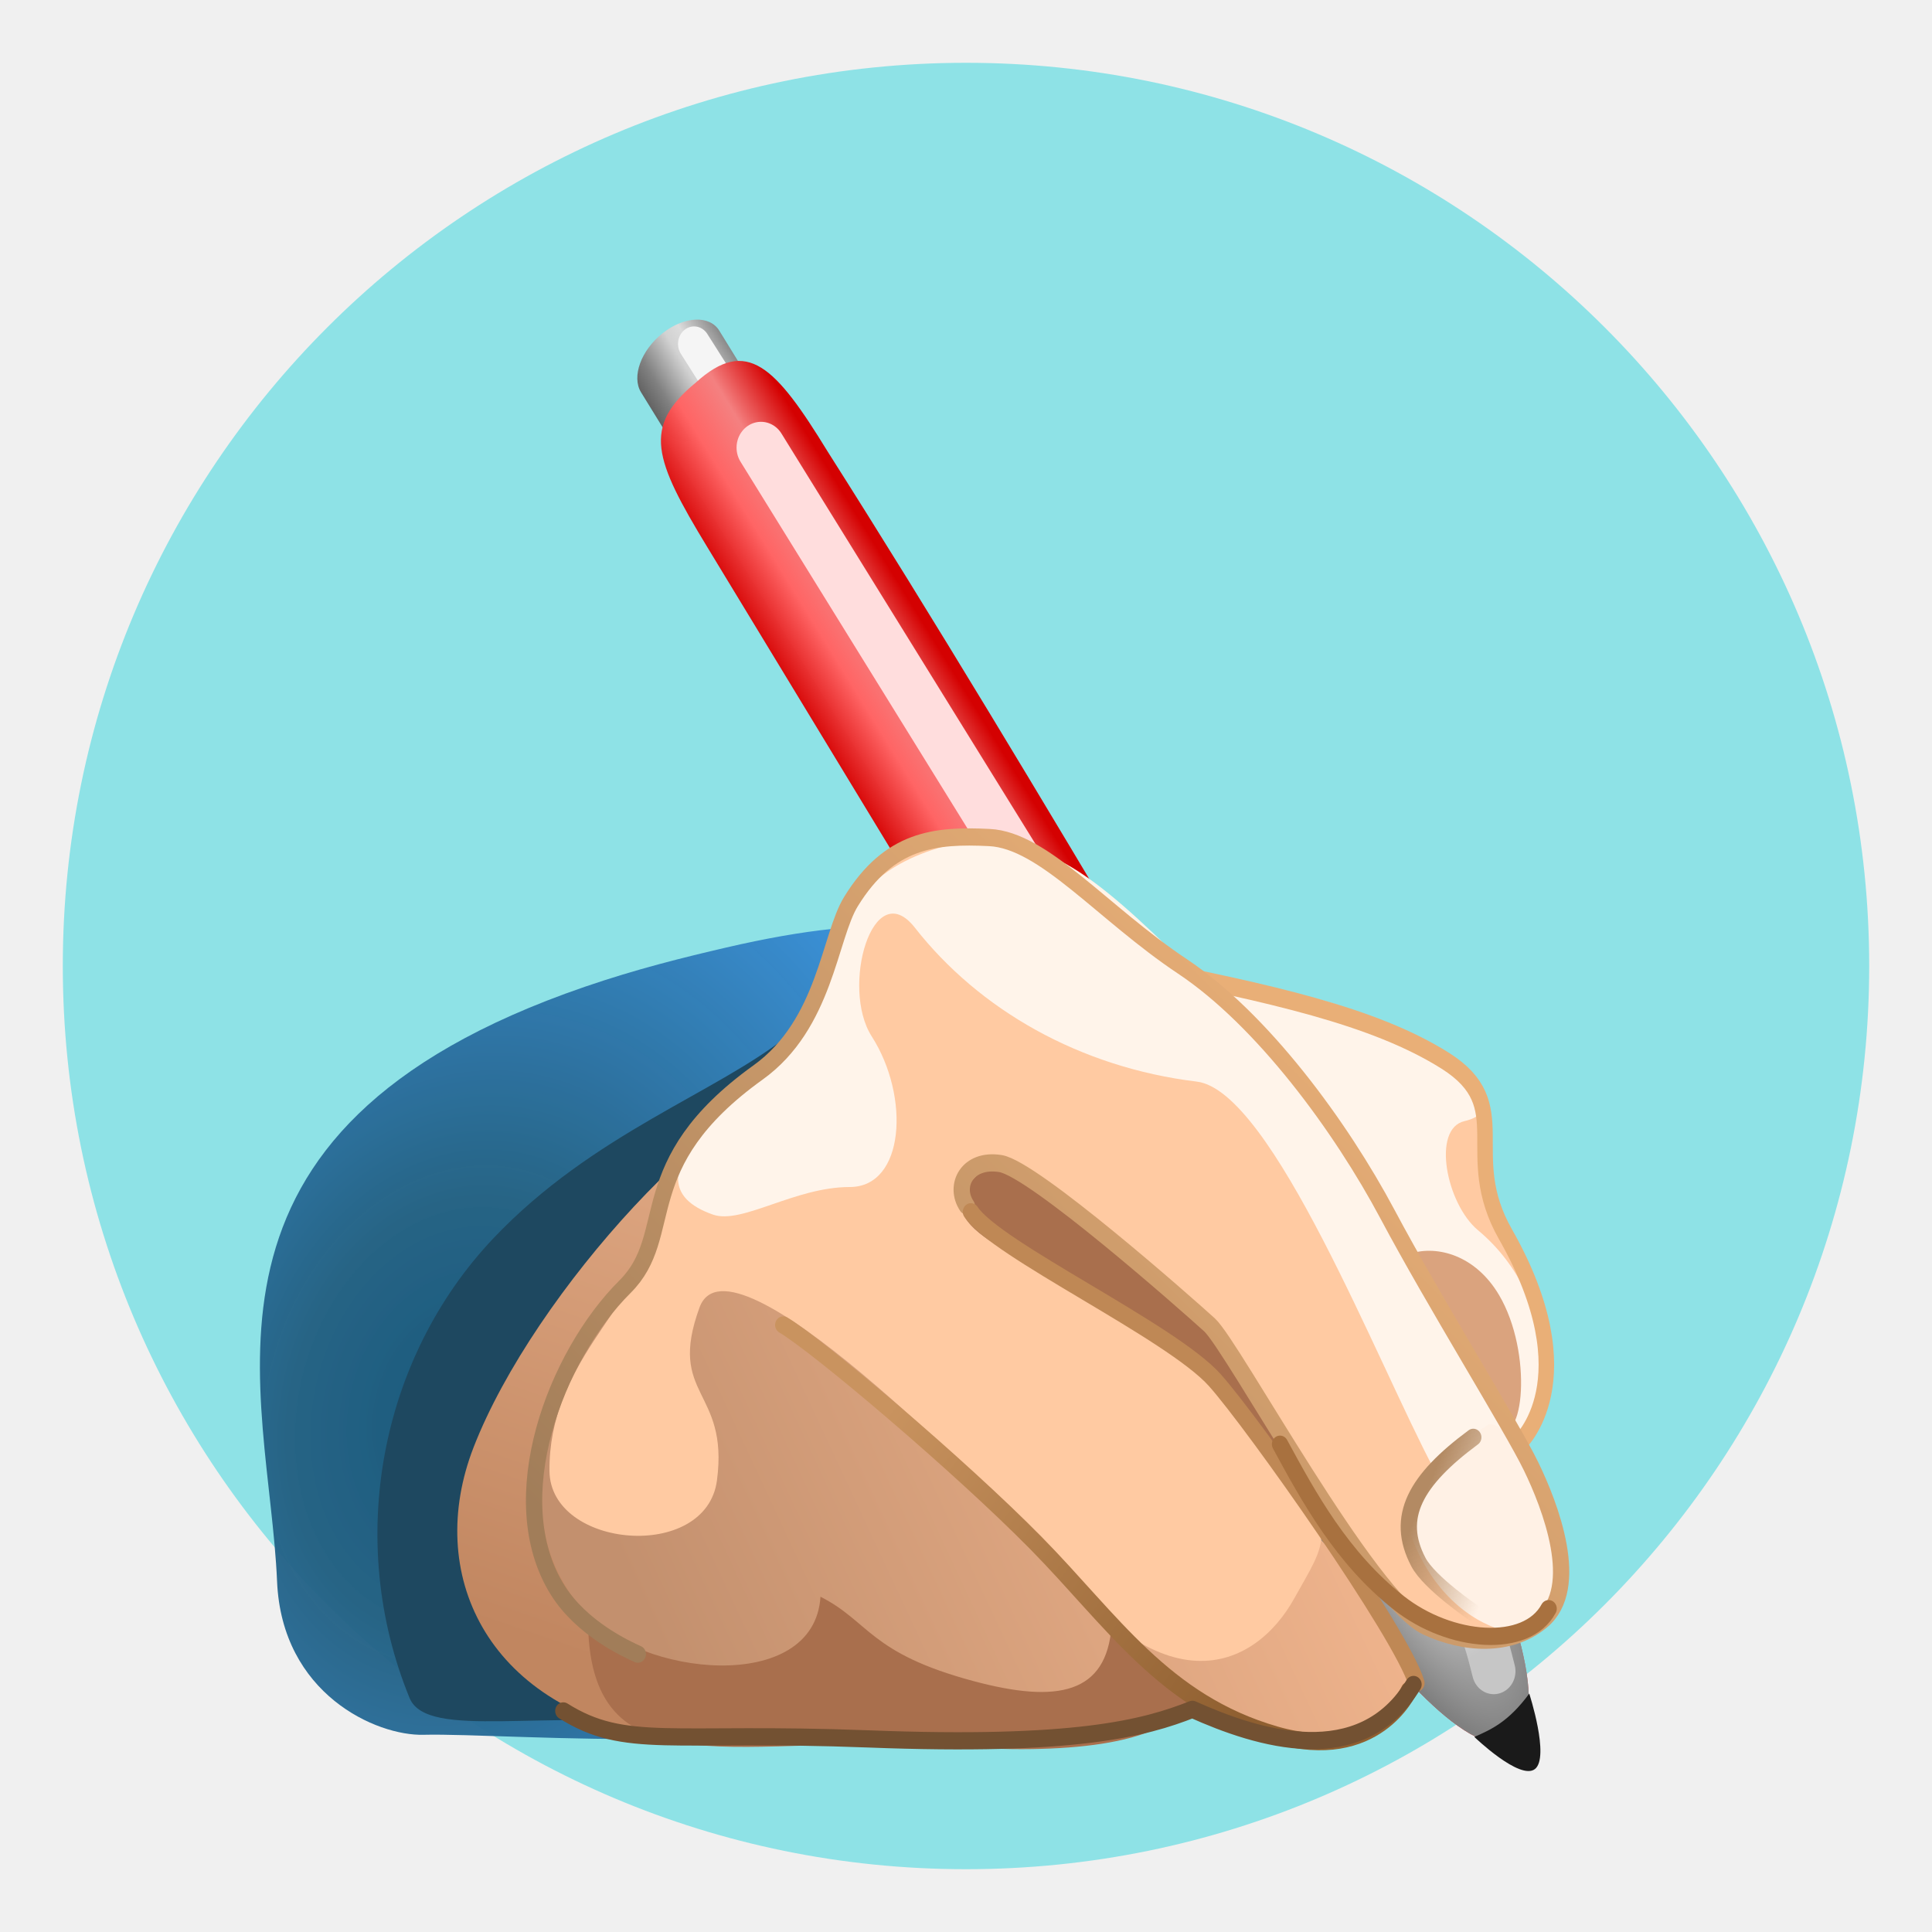
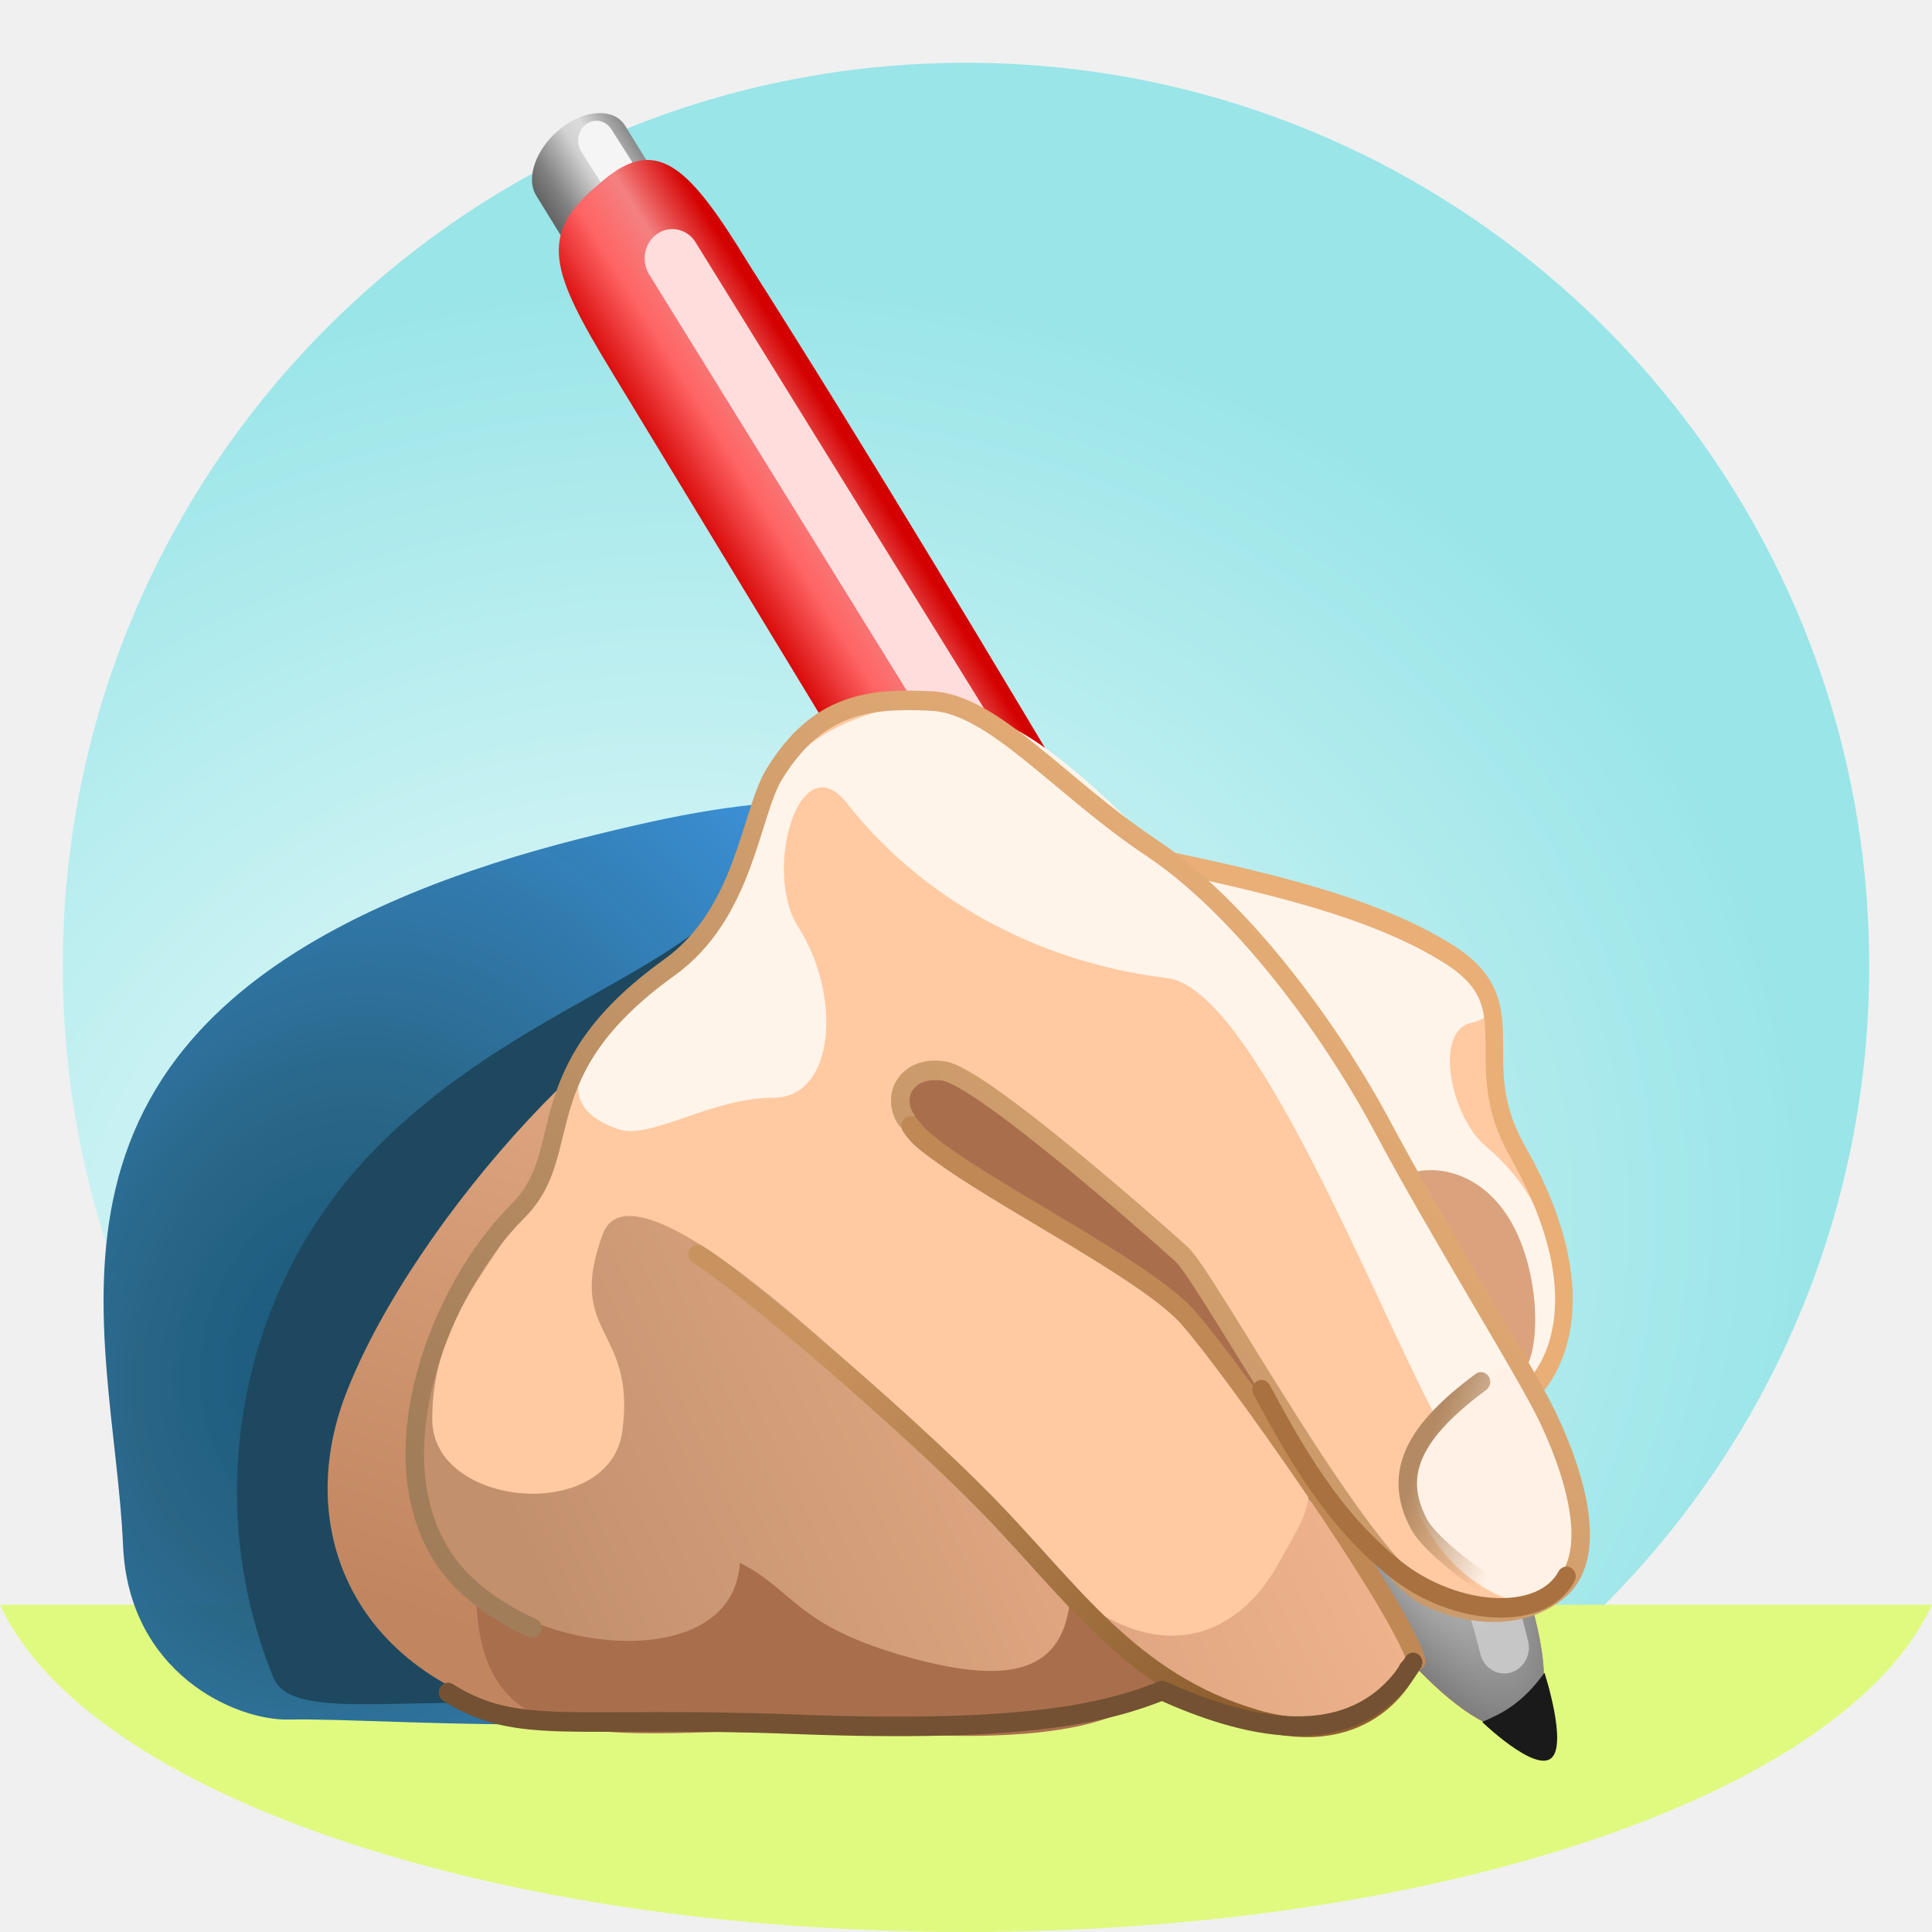
<svg xmlns="http://www.w3.org/2000/svg" xmlns:xlink="http://www.w3.org/1999/xlink" width="100" height="100" viewBox="0 0 26.458 26.458" version="1.1" id="svg2787">
  <defs id="defs2784">
    <radialGradient xlink:href="#linearGradient59915" id="radialGradient60842" cx="3.635" cy="19.025" fx="3.635" fy="19.025" r="8.092" gradientTransform="matrix(1.095756,0.4466969,-0.5034751,1.337597,10.75593,-7.815482)" gradientUnits="userSpaceOnUse" />
    <linearGradient id="linearGradient59915">
      <stop style="stop-color:#18587b;stop-opacity:1;" offset="0.003" id="stop59911" />
      <stop style="stop-color:#246183;stop-opacity:0.973;" offset="0.337" id="stop60848" />
      <stop style="stop-color:#3b91d9;stop-opacity:0.995;" offset="1" id="stop59913" />
    </linearGradient>
    <linearGradient xlink:href="#linearGradient76035" id="linearGradient76037" x1="3.644" y1="23.313" x2="6.448" y2="14.913" gradientUnits="userSpaceOnUse" gradientTransform="matrix(0.9579003,0,0,0.9289272,1.946595,1.211061)" />
    <linearGradient id="linearGradient76035">
      <stop style="stop-color:#c18660;stop-opacity:1;" offset="0" id="stop76031" />
      <stop style="stop-color:#dca47f;stop-opacity:1;" offset="1" id="stop76033" />
    </linearGradient>
    <linearGradient xlink:href="#linearGradient85669" id="linearGradient85671" x1="5.317" y1="5.855" x2="7.33" y2="5.855" gradientUnits="userSpaceOnUse" gradientTransform="matrix(0.8841996,0,0,0.8964211,1.145549,2.759396)" />
    <linearGradient id="linearGradient85669">
      <stop style="stop-color:#636363;stop-opacity:1;" offset="0" id="stop85665" />
      <stop style="stop-color:#818181;stop-opacity:1;" offset="0.184" id="stop86670" />
      <stop style="stop-color:#d2d2d2;stop-opacity:1;" offset="0.521" id="stop85673" />
      <stop style="stop-color:#dcdcdc;stop-opacity:1;" offset="0.675" id="stop85675" />
      <stop style="stop-color:#8a8a8a;stop-opacity:1;" offset="1" id="stop85667" />
    </linearGradient>
    <linearGradient xlink:href="#linearGradient84743" id="linearGradient85041" gradientUnits="userSpaceOnUse" x1="-34.784" y1="47.867" x2="-31.362" y2="47.867" gradientTransform="matrix(0.6492605,-0.4844824,0.4526116,0.6949785,17.44154,-35.16798)" />
    <linearGradient id="linearGradient84743">
      <stop style="stop-color:#d40000;stop-opacity:1;" offset="0" id="stop84739" />
      <stop style="stop-color:#ff6464;stop-opacity:0.996;" offset="0.389" id="stop84747" />
      <stop style="stop-color:#f48080;stop-opacity:0.996;" offset="0.665" id="stop84749" />
      <stop style="stop-color:#d40000;stop-opacity:0.996;" offset="1" id="stop84741" />
    </linearGradient>
    <radialGradient xlink:href="#linearGradient84755" id="radialGradient84763-1" cx="-33.851" cy="60.536" fx="-33.851" fy="60.536" r="1.676" gradientTransform="matrix(1.223267,2.026778,-0.7182522,0.4967031,107.5069,59.95209)" gradientUnits="userSpaceOnUse" />
    <linearGradient id="linearGradient84755">
      <stop style="stop-color:#d5d5d5;stop-opacity:1;" offset="0" id="stop84761" />
      <stop style="stop-color:#808080;stop-opacity:1;" offset="1" id="stop84751" />
    </linearGradient>
    <linearGradient xlink:href="#linearGradient65575" id="linearGradient65577" x1="6.909" y1="24.187" x2="22.028" y2="15.963" gradientUnits="userSpaceOnUse" gradientTransform="matrix(0.8328184,0,0,0.918809,3.034484,1.09156)" />
    <linearGradient id="linearGradient65575">
      <stop style="stop-color:#c3906e;stop-opacity:1;" offset="0" id="stop65573" />
      <stop style="stop-color:#f7ba92;stop-opacity:1;" offset="1" id="stop65571" />
    </linearGradient>
    <linearGradient xlink:href="#linearGradient84936" id="linearGradient85043" gradientUnits="userSpaceOnUse" x1="-32.29" y1="58.451" x2="-32.677" y2="61.374" gradientTransform="matrix(0.6492605,-0.4844824,0.4526116,0.6949785,17.44154,-35.16798)" />
    <linearGradient id="linearGradient84936">
      <stop style="stop-color:#ffffff;stop-opacity:1;" offset="0" id="stop84932" />
      <stop style="stop-color:#c6c6c6;stop-opacity:1;" offset="1" id="stop84934" />
    </linearGradient>
    <linearGradient xlink:href="#linearGradient65608" id="linearGradient65610" x1="4.747" y1="22.042" x2="17.09" y2="7.688" gradientUnits="userSpaceOnUse" gradientTransform="matrix(0.8328184,0,0,0.918809,3.034484,1.09156)" />
    <linearGradient id="linearGradient65608">
      <stop style="stop-color:#a17d59;stop-opacity:1;" offset="0" id="stop65604" />
      <stop style="stop-color:#e9af77;stop-opacity:1;" offset="1" id="stop65606" />
    </linearGradient>
    <linearGradient xlink:href="#linearGradient65616" id="linearGradient65618" x1="12.141" y1="19.435" x2="19.578" y2="25.749" gradientUnits="userSpaceOnUse" gradientTransform="matrix(0.8328184,0,0,0.918809,3.034484,1.09156)" />
    <linearGradient id="linearGradient65616">
      <stop style="stop-color:#c9935f;stop-opacity:1;" offset="0" id="stop65612" />
      <stop style="stop-color:#8f5f30;stop-opacity:1;" offset="1" id="stop65614" />
    </linearGradient>
    <linearGradient xlink:href="#linearGradient90927" id="linearGradient90929" x1="22.897" y1="21.657" x2="24.824" y2="22.583" gradientUnits="userSpaceOnUse" gradientTransform="matrix(0.8724877,0,0,0.9339243,2.463191,0.9347117)" />
    <linearGradient id="linearGradient90927">
      <stop style="stop-color:#b38a63;stop-opacity:1;" offset="0.088" id="stop90923" />
      <stop style="stop-color:#b38a63;stop-opacity:0;" offset="1" id="stop90925" />
    </linearGradient>
    <mask maskUnits="userSpaceOnUse" id="mask54252">
      <circle style="fill:#ffffff;fill-opacity:1;fill-rule:evenodd;stroke-width:0.226" id="circle54254" cx="16.529" cy="23.564" r="11.101" />
    </mask>
+     <radialGradient xlink:href="#linearGradient38997" id="radialGradient38999" cx="8.607" cy="17.083" fx="8.607" fy="17.083" r="12.369" gradientUnits="userSpaceOnUse" gradientTransform="matrix(1.303317,-0.2115791,0.1762364,1.085608,-5.496524,0.6062772)" />
+     <linearGradient id="linearGradient38997">
+       <stop style="stop-color:#effbfb;stop-opacity:1;" offset="0" id="stop38993" />
+       <stop style="stop-color:#99e5e8;stop-opacity:0.995;" offset="1" id="stop38995" />
+     </linearGradient>
  </defs>
  <g id="layer1">
+     <circle style="fill:url(#radialGradient38999);fill-opacity:1;fill-rule:evenodd;stroke-width:0.265" id="path19668" cx="13.229" cy="13.229" r="12.369" />
    <rect style="fill:#ffffff;fill-opacity:0.547;fill-rule:evenodd;stroke-width:0.219" id="rect51341" width="26.7" height="5.67" x="3.079" y="31.239" mask="url(#mask54252)" transform="translate(-3.300168,-8.848254)" />
-     <circle style="fill:#8ee2e6;fill-opacity:1;fill-rule:evenodd;stroke-width:0.265" id="path19668" cx="13.229" cy="13.229" r="12.369" />
-     <g id="g39395" transform="matrix(0.7434446,0,0,0.7854931,2.514837,4.263656)">
+     <path style="fill:#e0fa7f;fill-opacity:1;fill-rule:evenodd;stroke-width:0.449" d="M 3.1666667e-7,21.976 A 13.464,5.496 0 0 0 13.229,26.458 13.464,5.496 0 0 0 26.458,21.976 Z" id="path79810" />
+     <g id="g39395" transform="matrix(0.8439446,0,0,0.8916772,0.2325947,1.419863)">
      <path style="fill:url(#radialGradient60842);fill-opacity:1;stroke:none;stroke-width:0;stroke-linecap:round;stroke-linejoin:round;stroke-miterlimit:8;stroke-dasharray:none;stroke-opacity:1;paint-order:fill markers stroke;stop-color:#000000" d="m 16.599,15.321 c -1.919,-1.343 0.735,-2.168 -0.772,-3.595 -1.185,-1.122 -2.957,-1.266 -5.834,-0.634 -0.782,0.172 -1.655,0.376 -2.603,0.684 -7.734,2.513 -5.817,7.061 -5.669,10.366 0.088,1.967 1.83,2.696 2.698,2.675 0.787,-0.019 2.719,0.102 4.471,0.068 3.099,-0.06 7.71,-9.564 7.71,-9.564 z" id="path57461" />
      <path style="fill:#1e4860;fill-opacity:1;stroke:#8d643e;stroke-width:0;stroke-linecap:round;stroke-linejoin:round;stroke-miterlimit:8;stroke-dasharray:none;stroke-opacity:1;paint-order:fill markers stroke;stop-color:#000000" d="m 11.154,12.611 c -0.402,1.671 -2.074,2.937 -3.644,5.166 -1.57,2.228 1.017,4.851 1.672,6.893 C 6.716,24.345 4.485,24.921 4.162,24.176 2.974,21.433 3.615,18.247 5.708,16.159 7.548,14.324 9.826,13.626 11.154,12.611 Z" id="path53100" />
      <path style="fill:url(#linearGradient76037);fill-opacity:1;stroke:#8d643e;stroke-width:0;stroke-linecap:round;stroke-linejoin:round;stroke-miterlimit:8;stroke-dasharray:none;stroke-opacity:1;paint-order:fill markers stroke;stop-color:#000000" d="m 11.671,13.378 c -1.682,0.1 -5.217,3.709 -6.332,6.432 -0.894,2.186 0.221,4.488 3.336,5.028 2.359,0.409 2.995,-11.46 2.995,-11.46 z" id="path31127" />
      <path style="fill:#a96f4d;fill-opacity:1;stroke:#8d643e;stroke-width:0;stroke-linecap:round;stroke-linejoin:round;stroke-miterlimit:8;stroke-dasharray:none;stroke-opacity:1;paint-order:fill markers stroke;stop-color:#000000" d="m 18.508,24.252 c -0.465,0.758 -2.33,0.907 -4.346,0.77 -3.797,-0.259 -6.649,0.879 -6.712,-2.122 -0.08,-3.835 3.468,-9.863 4.725,-11.731 0.941,-1.399 3.711,-1.408 6.22,0.233 0.841,0.55 1.748,1.114 2.42,2.103 2.742,4.035 3.379,8.021 1.903,9.982 -0.689,1.987 -2.311,1.657 -4.211,0.766 z" id="path29159-4" />
      <g id="g98019" transform="matrix(1,0,0,1.02875,-0.5480357,-1.568279)" style="stroke-width:0.986">
        <rect style="fill:url(#linearGradient85671);fill-opacity:1;fill-rule:evenodd;stroke:none;stroke-width:0.261" id="rect83887-4" width="1.78" height="1.934" x="5.847" y="7.041" rx="0.991" ry="0.578" transform="matrix(0.8094748,-0.5871546,0.5566065,0.8307763,0,0)" />
        <path style="fill:#999999;fill-opacity:1;stroke:#f5f5f5;stroke-width:0.592;stroke-linecap:round;stroke-linejoin:round;stroke-miterlimit:8;stroke-dasharray:none;stroke-opacity:1;paint-order:fill markers stroke;stop-color:#000000" d="M 9.951,2.076 10.288,2.565" id="path85663" />
      </g>
      <path style="fill:url(#linearGradient85041);fill-opacity:1;fill-rule:evenodd;stroke:none;stroke-width:0;stroke-opacity:1" d="m 23.637,20.914 c 0.491,0.764 1.646,3.402 0.895,3.962 -0.751,0.561 -2.578,-1.575 -3.069,-2.34 L 9.644,4.107 C 8.662,2.578 8.448,2.011 9.431,1.245 10.373,0.435 10.901,0.957 11.866,2.449 c 3.902,5.812 8.102,12.794 11.771,18.465 z" id="rect31697-3-6-0-6" />
      <path id="path84605-6" style="fill:url(#radialGradient84763-1);fill-opacity:1;fill-rule:evenodd;stroke-width:0" d="m 22.835,19.678 0.802,1.236 c 0.491,0.764 1.646,3.402 0.895,3.962 -0.751,0.561 -2.578,-1.575 -3.069,-2.34 l -0.804,-1.234 c 0.699,-0.186 1.687,-0.577 2.176,-1.624 z" />
      <path style="fill:url(#linearGradient65577);fill-opacity:1;stroke:#8d643e;stroke-width:0;stroke-linecap:round;stroke-linejoin:round;stroke-miterlimit:8;stroke-dasharray:none;stroke-opacity:1;paint-order:fill markers stroke;stop-color:#000000" d="m 11.886,17.07 c 1.256,1.299 6.109,1.629 8.625,3.922 1.341,1.222 2.15,2.626 2.15,2.626 0,0 -0.592,1.945 -2.941,1.099 -0.706,-0.254 -1.849,-0.81 -2.627,-1.796 -0.093,1.18 -0.989,1.355 -2.547,0.959 C 12.632,23.394 12.636,22.844 11.731,22.41 11.617,24.128 8.384,23.804 7.37,22.664 6.44,21.619 6.188,20.24 7.529,17.841 8.429,16.231 10.687,15.249 11.886,17.07 Z" id="path29221" />
      <path id="path83941-4" style="fill:#1a1a1a;stroke-width:0;stroke-linecap:round;stroke-linejoin:round;stroke-miterlimit:8;paint-order:fill markers stroke;stop-color:#000000" d="m 24.787,24.099 c 0,0 0.381,1.109 0.105,1.315 -0.277,0.206 -1.117,-0.56 -1.117,-0.56 0.317,-0.13 0.635,-0.269 1.012,-0.755 z" />
      <path style="fill:none;fill-opacity:1;stroke:#ffdddd;stroke-width:0.9;stroke-linecap:round;stroke-linejoin:round;stroke-miterlimit:8;stroke-dasharray:none;stroke-opacity:1;paint-order:fill markers stroke;stop-color:#000000" d="M 10.635,2.376 21.634,19.198" id="path84238-0" />
      <path style="fill:none;fill-opacity:1;stroke:url(#linearGradient85043);stroke-width:0.8;stroke-linecap:round;stroke-linejoin:round;stroke-miterlimit:8;stroke-dasharray:none;stroke-opacity:1;paint-order:fill markers stroke;stop-color:#000000" d="m 22.802,20.841 c 1.019,1.609 1.194,2.36 1.331,2.868" id="path84822-7" />
      <path id="path29161-2" style="fill:#ffcaa2;fill-opacity:1;stroke:#8d643e;stroke-width:0;stroke-linecap:round;stroke-linejoin:round;stroke-miterlimit:8;stroke-dasharray:none;stroke-opacity:1;paint-order:fill markers stroke;stop-color:#000000" d="m 14.722,9.199 c -2.434,0.082 -2.51,1.451 -2.857,2.263 -1.281,2.991 -2.596,1.832 -3.27,4.705 -0.287,1.223 -1.873,2.185 -1.856,4.05 0.012,1.355 2.886,1.592 3.085,0.165 0.223,-1.598 -0.923,-1.457 -0.321,-3.015 0.571,-1.478 5.37,3.253 6.108,3.902 2.359,3.241 4.132,2.39 4.847,1.171 0.591,-1.006 0.838,-1.167 -0.264,-2.475 -0.715,-0.908 -1.615,-1.661 -3.039,-2.526 -1.871,-1.137 -3.765,-1.473 -2.315,-2.572 1.127,0.481 3.353,1.631 4.358,3.236 1.97,3.145 3.67,5.264 4.676,5.151 3.831,-0.431 -0.323,-5.07 -2.641,-8.904 C 20.419,13.003 18.624,11.56 17.144,10.51 16.311,9.918 15.529,9.172 14.722,9.199 Z" />
      <g id="g64634" transform="matrix(0.8328184,0,0,0.918809,-1.514043,1.517342)" style="stroke-width:1.143">
        <path style="fill:#ffcaa2;fill-opacity:1;stroke:#8d643e;stroke-width:0;stroke-linecap:round;stroke-linejoin:round;stroke-miterlimit:8;stroke-dasharray:none;stroke-opacity:1;paint-order:fill markers stroke;stop-color:#000000" d="m 23.539,10.844 c 5.3,1.093 6.337,1.109 7.068,2.566 0.192,0.383 -0.001,1.19 0.324,1.916 0.597,1.332 0.613,1.851 0.467,2.768 -0.157,0.985 -1.006,1.806 -1.006,2.223 0,1.093 -6.854,-9.474 -6.854,-9.474 z" id="path31071" />
        <path style="opacity:1;fill:#fff4ea;fill-opacity:1;stroke:#8d643e;stroke-width:0;stroke-linecap:round;stroke-linejoin:round;stroke-miterlimit:8;stroke-dasharray:none;stroke-opacity:1;paint-order:fill markers stroke;stop-color:#000000" d="m 25.58,11.213 c 1.903,0.145 2.742,0.643 3.96,1.215 1.219,0.572 1.34,1.143 0.609,1.286 -0.731,0.143 -0.402,1.569 0.296,2.069 1.899,1.359 1.602,3.638 0.877,4.041 -1.155,0.642 -0.523,-0.907 -0.867,-2.953 -0.098,-0.581 -1.094,-0.075 -1.564,-0.58 -0.831,-0.893 -1.52,-2.608 -2.61,-2.791 -1.706,-0.286 -5.102,-2.622 -0.701,-2.286 z" id="path54661" />
        <path style="opacity:1;fill:none;fill-opacity:1;stroke:#e9af77;stroke-width:0.343;stroke-linecap:round;stroke-linejoin:round;stroke-miterlimit:8;stroke-dasharray:none;stroke-opacity:1;paint-order:fill markers stroke;stop-color:#000000" d="m 22.899,10.784 c 2.908,0.5 5.246,0.929 6.826,1.786 1.58,0.857 0.316,1.76 1.327,3.287 1.842,2.781 0.309,3.965 0.309,3.965" id="path55433" />
      </g>
      <path style="fill:#daa37e;fill-opacity:1;stroke:none;stroke-width:0;stroke-linecap:round;stroke-linejoin:round;stroke-miterlimit:8;stroke-dasharray:none;stroke-opacity:1;paint-order:fill markers stroke;stop-color:#000000" d="m 22.613,16.424 c 0.475,-0.139 1.18,0.025 1.618,0.727 0.626,1.003 0.463,2.673 -0.053,2.329 -0.516,-0.344 -1.731,-2.302 -1.565,-3.055 z" id="path70195" />
      <path id="path43365" style="fill:#fff4ea;fill-opacity:1;stroke:#8d643e;stroke-width:0;stroke-linecap:round;stroke-linejoin:round;stroke-miterlimit:8;stroke-dasharray:none;stroke-opacity:1;paint-order:fill markers stroke;stop-color:#000000" d="m 14.762,9.285 c -0.264,-0.001 -0.551,-0.017 -0.869,0.074 -2.412,0.697 -1.699,2.584 -2.688,3.463 -0.852,0.757 -3.231,2.338 -1.454,2.926 0.531,0.176 1.504,-0.481 2.518,-0.481 1.015,0 1.116,-1.576 0.406,-2.626 -0.578,-0.854 0.021,-2.831 0.795,-1.895 1.182,1.428 3.034,2.435 5.192,2.683 1.394,0.16 3.337,4.924 4.372,6.761 0.856,1.52 1.999,2.218 1.948,0.905 -0.028,-0.732 -1.953,-4.011 -3.801,-6.805 -0.801,-1.211 -1.964,-2.174 -2.635,-2.813 -1.935,-1.843 -2.642,-2.187 -3.784,-2.192 z" />
      <path style="fill:#fff1e5;fill-opacity:1;stroke:#8d643e;stroke-width:0;stroke-linecap:round;stroke-linejoin:round;stroke-miterlimit:8;stroke-dasharray:none;stroke-opacity:1;paint-order:fill markers stroke;stop-color:#000000" d="m 24.038,19.405 c -0.551,0.324 -1.661,1.298 -1.465,1.844 0.493,1.374 1.539,1.73 1.823,1.761 0.659,0.071 1.02,-0.89 0.986,-1.276 -0.046,-0.513 -0.802,-2.374 -1.343,-2.329 z" id="path46096" />
      <path style="fill:#a96f4d;fill-opacity:1;stroke:#f8f5f1;stroke-width:0;stroke-linecap:round;stroke-linejoin:round;stroke-miterlimit:8;stroke-dasharray:none;stroke-opacity:1;paint-order:fill markers stroke;stop-color:#000000" d="m 17.728,16.734 c 0.483,0.44 1.313,0.996 1.962,2.178 0.11,0.2 0.462,0.556 0.462,0.556 0.128,0.391 -0.022,0.393 -0.245,0.293 0,0 -2.597,-2.965 -2.179,-3.027 z" id="path94880" />
      <path style="fill:none;fill-opacity:1;stroke:url(#linearGradient65610);stroke-width:0.3;stroke-linecap:round;stroke-linejoin:round;stroke-miterlimit:8;stroke-dasharray:none;stroke-opacity:1;paint-order:fill markers stroke;stop-color:#000000" d="M 8.366,23.411 C 8.153,23.32 7.334,22.965 6.891,22.296 5.843,20.715 6.855,18.205 8.13,17.005 c 0.97,-0.913 0.083,-2.126 2.451,-3.735 1.24,-0.842 1.311,-2.367 1.713,-2.982 0.705,-1.081 1.543,-1.161 2.548,-1.114 1.005,0.046 2.086,1.319 3.557,2.247 1.471,0.928 2.916,2.789 3.777,4.321 0.861,1.532 2.282,3.691 2.641,4.388 0.359,0.696 0.936,2.121 0.204,2.697 -0.6,0.472 -1.451,0.403 -2.128,0.104 -1.05,-0.464 -3.566,-4.89 -3.996,-5.261 -0.431,-0.371 -3.241,-2.719 -3.851,-2.812 -0.61,-0.093 -0.869,0.386 -0.619,0.739" id="path55269" />
      <path style="fill:none;fill-opacity:1;stroke:url(#linearGradient65618);stroke-width:0.3;stroke-linecap:round;stroke-linejoin:round;stroke-miterlimit:8;stroke-dasharray:none;stroke-opacity:1;paint-order:fill markers stroke;stop-color:#000000" d="m 22.571,24.043 c 0,0 -0.604,1.281 -2.455,0.776 -2.056,-0.561 -3.014,-1.996 -4.413,-3.342 -1.399,-1.346 -4.028,-3.453 -4.658,-3.805" id="path55435" />
      <path style="fill:none;fill-opacity:1;stroke:url(#linearGradient90929);stroke-width:0.3;stroke-linecap:round;stroke-linejoin:round;stroke-miterlimit:8;stroke-dasharray:none;stroke-opacity:1;paint-order:fill markers stroke;stop-color:#000000" d="m 23.756,19.631 c -1.064,0.746 -1.447,1.391 -1.011,2.175 0.203,0.366 1.016,0.885 1.016,0.885" id="path63232" />
      <path style="fill:none;fill-opacity:1;stroke:#bf8855;stroke-width:0.3;stroke-linecap:round;stroke-linejoin:round;stroke-miterlimit:8;stroke-dasharray:none;stroke-opacity:1;paint-order:fill markers stroke;stop-color:#000000" d="m 14.502,15.699 c 0.449,0.655 3.691,2.085 4.493,2.935 0.72,0.763 3.441,4.417 3.714,5.281" id="path87710" />
      <path style="fill:none;fill-opacity:1;stroke:#735132;stroke-width:0.3;stroke-linecap:round;stroke-linejoin:round;stroke-miterlimit:8;stroke-dasharray:none;stroke-opacity:1;paint-order:fill markers stroke;stop-color:#000000" d="m 6.994,24.401 c 1.145,0.68 1.981,0.355 5.623,0.488 3.802,0.139 5.082,-0.186 5.965,-0.516 1.203,0.512 3.111,1.084 4.073,-0.433" id="path64267" />
      <path style="fill:none;fill-opacity:1;stroke:#a8713f;stroke-width:0.3;stroke-linecap:round;stroke-linejoin:round;stroke-miterlimit:8;stroke-dasharray:none;stroke-opacity:1;paint-order:fill markers stroke;stop-color:#000000" d="m 25.144,22.618 c -0.404,0.71 -1.812,0.606 -2.759,-0.1 -1.049,-0.782 -1.659,-1.843 -2.189,-2.767" id="path89118" />
    </g>
  </g>
</svg>
